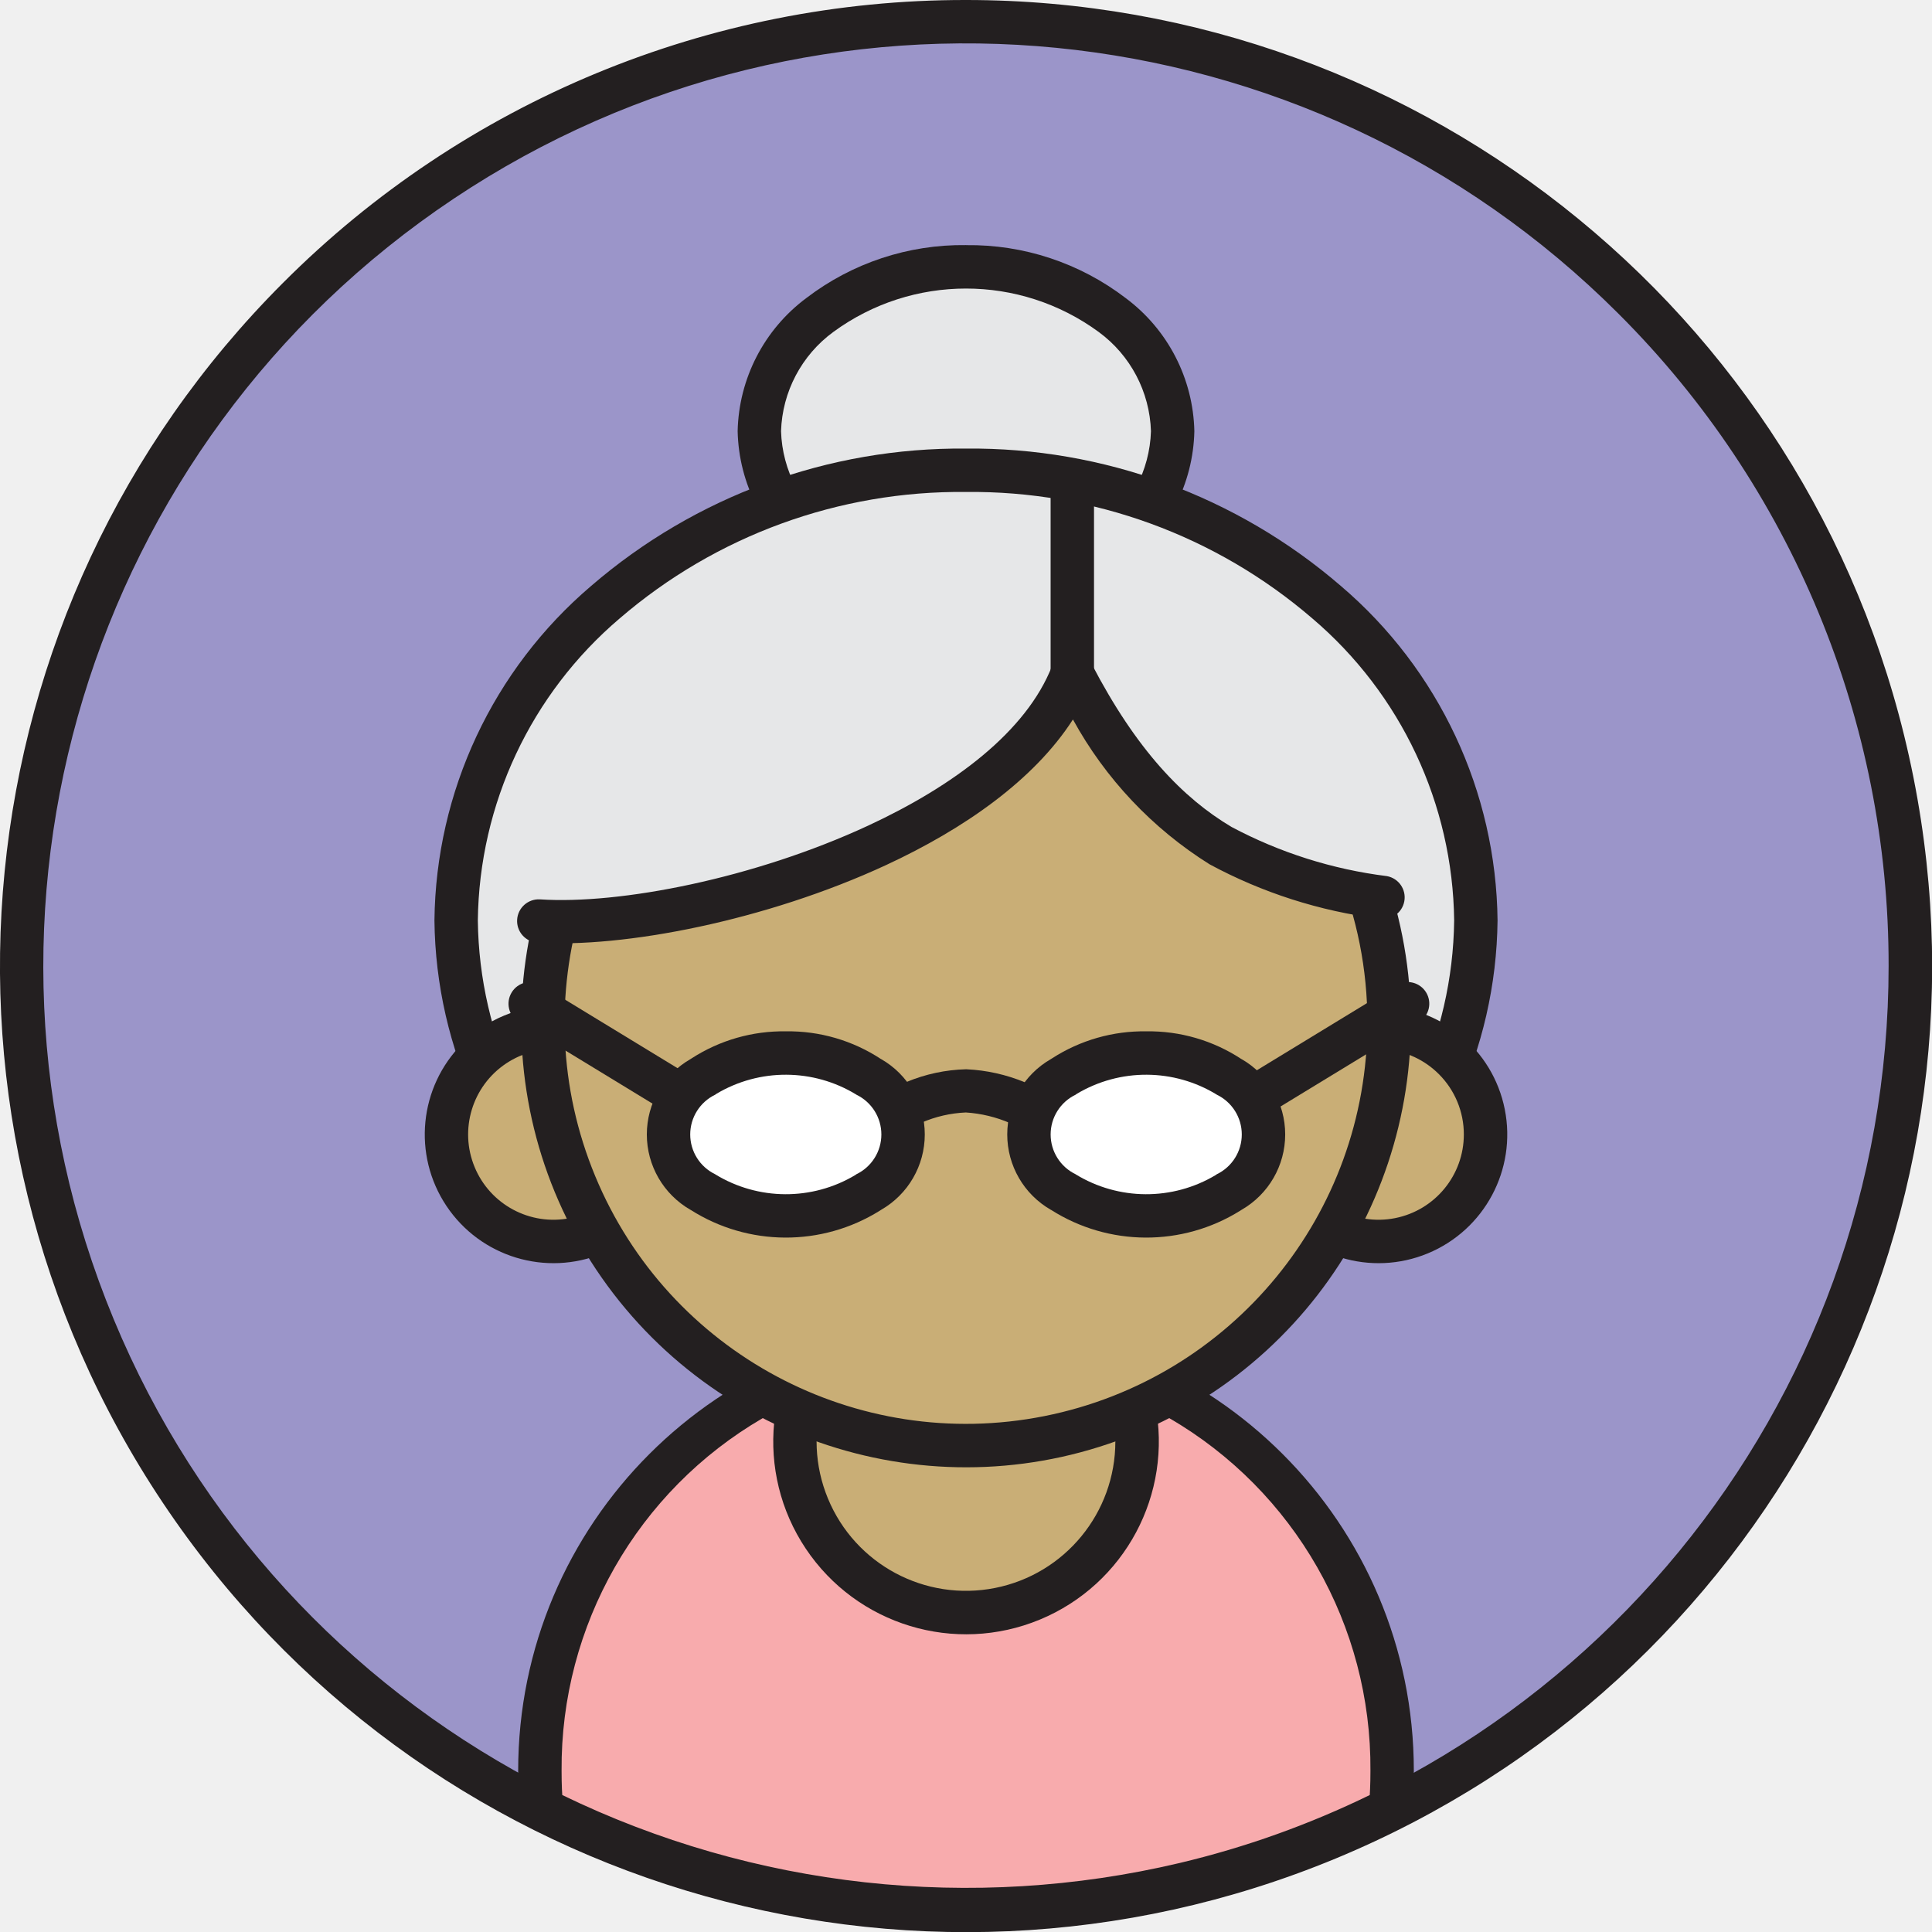
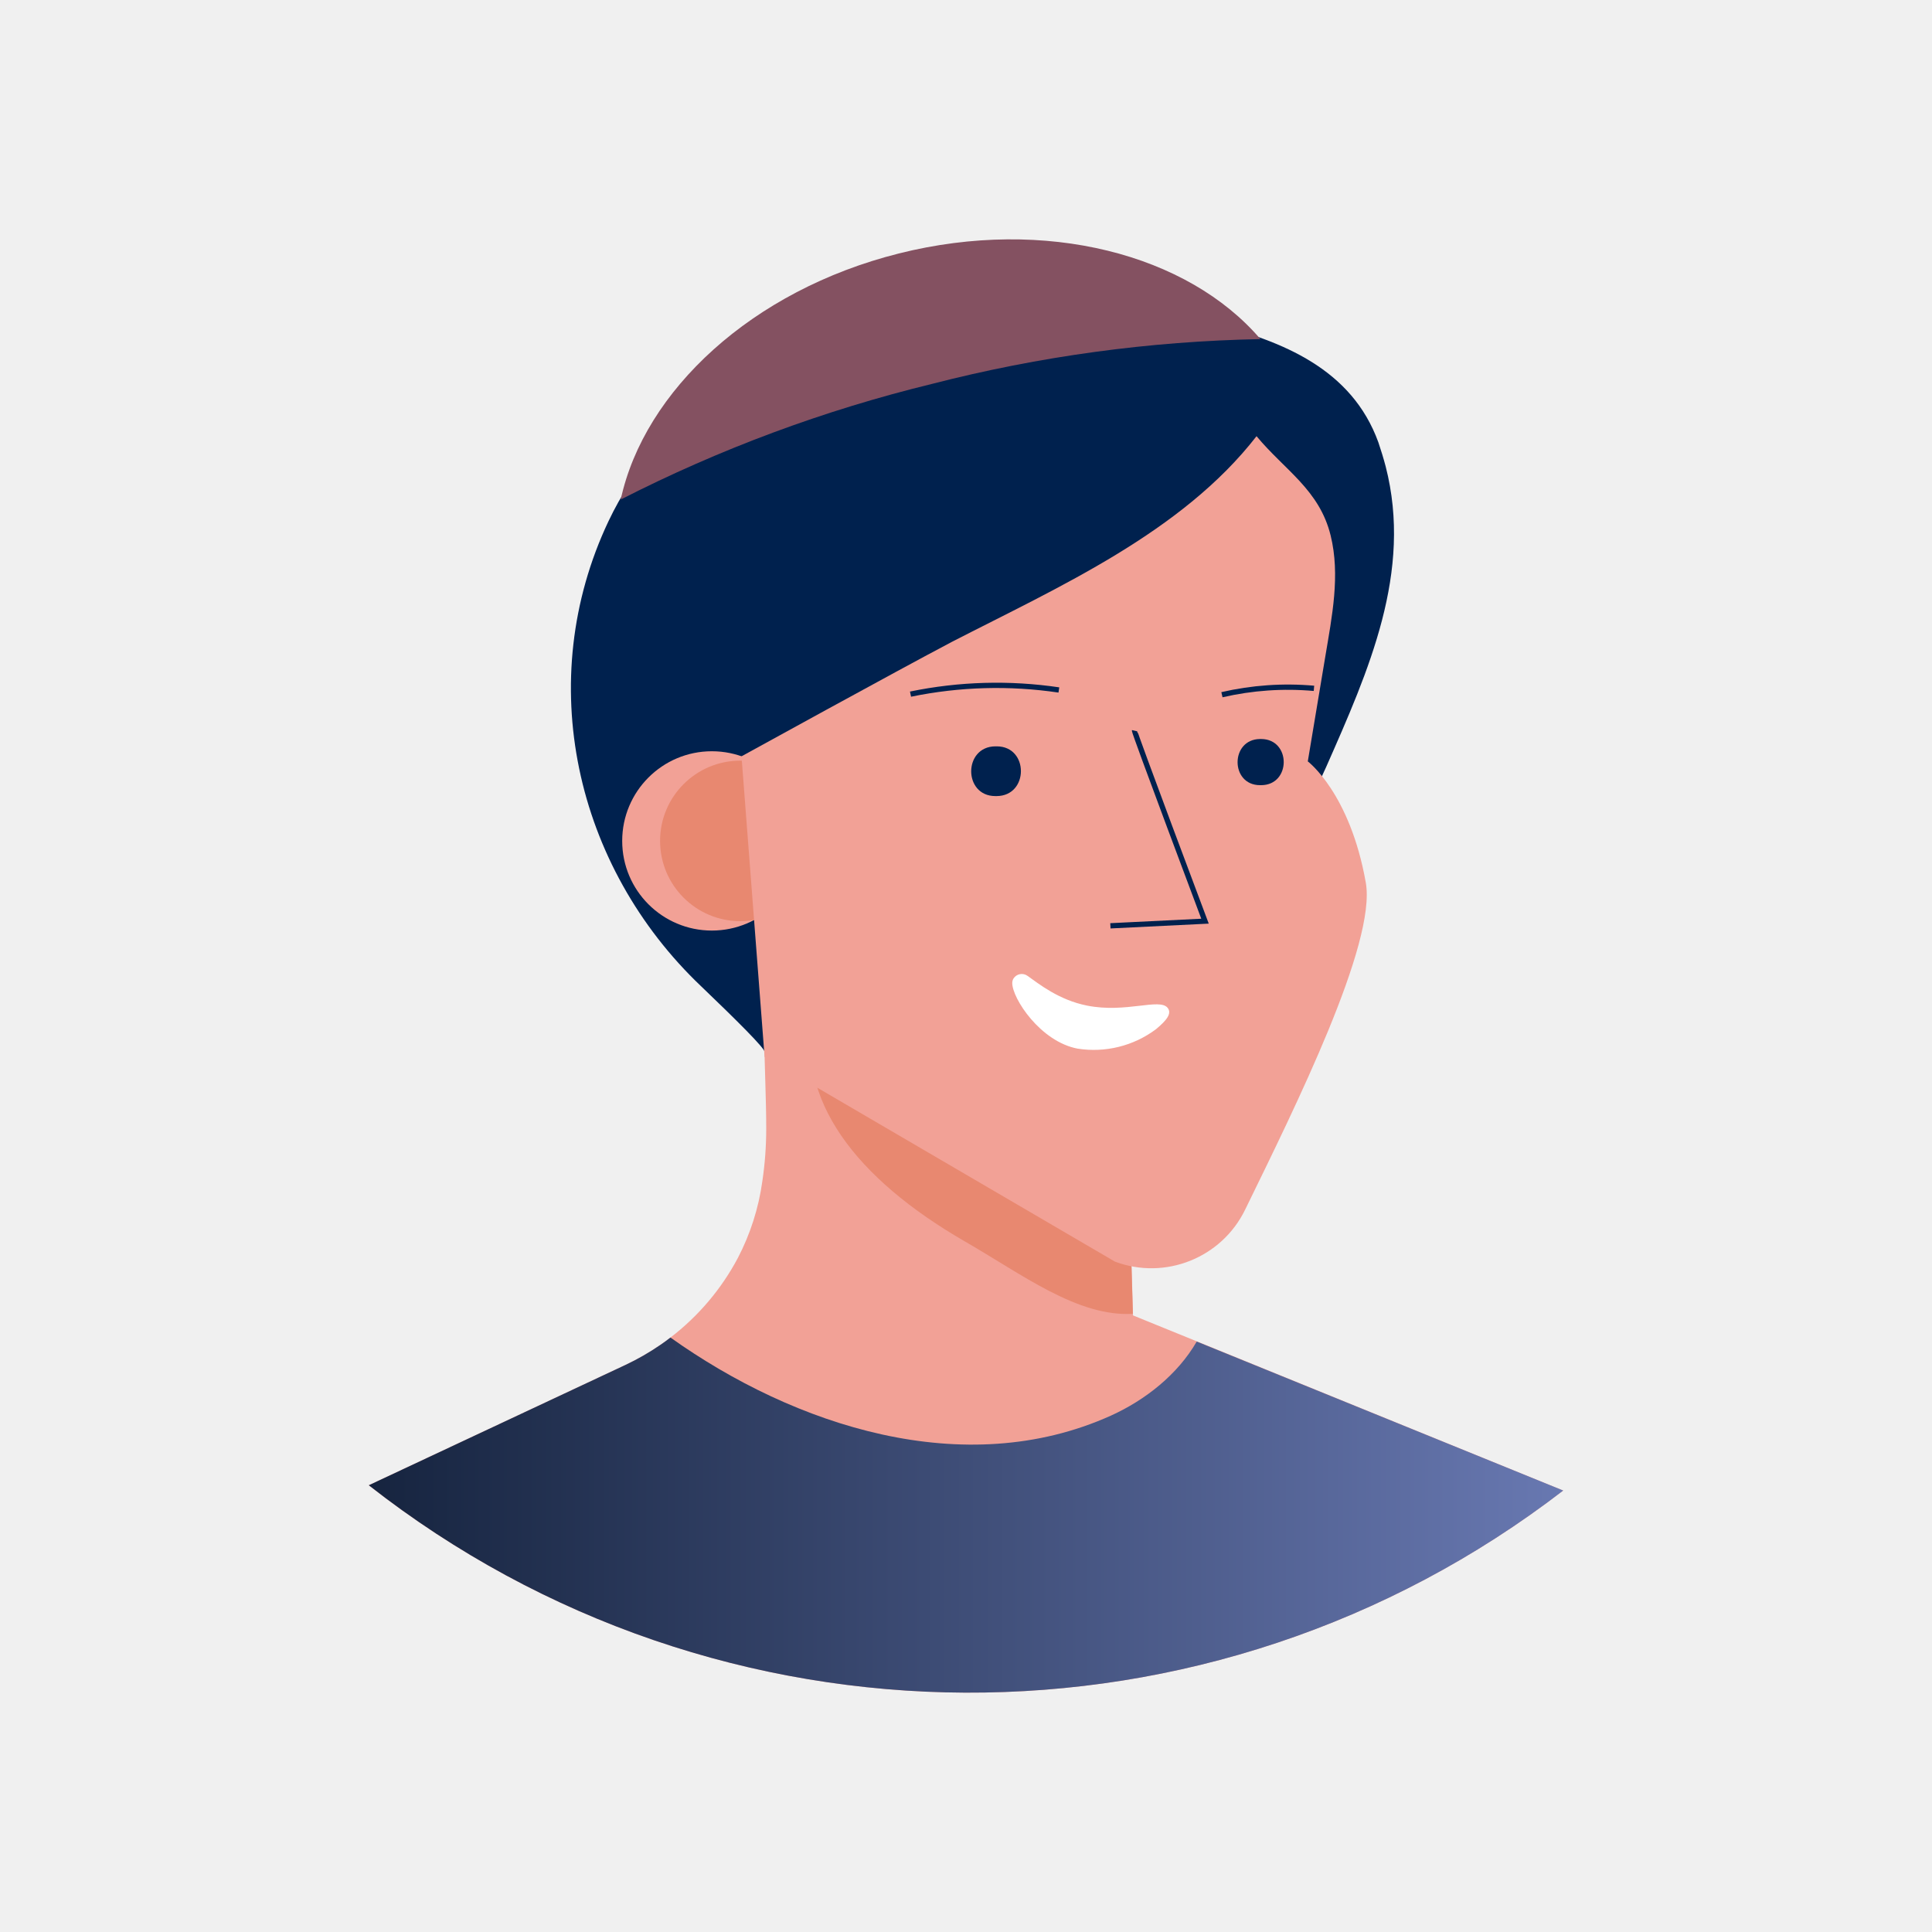
- <svg xmlns="http://www.w3.org/2000/svg" width="800px" height="800px" viewBox="0 0 89.048 89.048">
+ <svg xmlns="http://www.w3.org/2000/svg" width="800px" height="800px" viewBox="0 0 366.34 366.34" id="Layer_1" data-name="Layer 1">
  <defs>
-     <style>.a{fill:#9b95c9;}.b,.h{fill:#231f20;}.b,.d,.e,.g,.i{fill-rule:evenodd;}.c,.d{fill:#e6e7e8;}.e{fill:#f8abad;}.f,.g{fill:#c9ae76;}.i{fill:#ffffff;}</style>
+     <style>.cls-1{fill:#f2a196;}.cls-2{fill:url(#linear-gradient);}.cls-3{fill:#e88870;}.cls-4{fill:#00214e;}.cls-5,.cls-7{fill:none;}.cls-5{stroke:#00214e;stroke-miterlimit:10;}.cls-6{fill:#ffffff;}.cls-8{fill:#845161;}</style>
+     <linearGradient id="linear-gradient" x1="69.93" y1="287.28" x2="296.41" y2="287.28" gradientUnits="userSpaceOnUse">
+       <stop offset="0" stop-color="#16243f" />
+       <stop offset="1" stop-color="#6878b1" />
+     </linearGradient>
  </defs>
-   <circle class="a" cx="44.524" cy="44.524" r="43.524" />
-   <path class="b" d="M44.524,0A44.525,44.525,0,1,1,13.041,13.041,44.385,44.385,0,0,1,44.524,0ZM74.593,14.455A42.524,42.524,0,1,0,87.048,44.524,42.392,42.392,0,0,0,74.593,14.455Z" />
-   <ellipse class="c" cx="44.524" cy="19.874" rx="9.525" ry="7.575" />
-   <path class="b" d="M44.524,11.299A11.851,11.851,0,0,1,51.88,13.736a7.859,7.859,0,0,1,3.169,6.138A7.859,7.859,0,0,1,51.88,26.011a12.319,12.319,0,0,1-14.712,0,7.859,7.859,0,0,1-3.169-6.138,7.859,7.859,0,0,1,3.169-6.138,11.852,11.852,0,0,1,7.356-2.438Zm6.114,4a10.346,10.346,0,0,0-12.228,0,5.897,5.897,0,0,0-2.411,4.575A5.897,5.897,0,0,0,38.41,24.449a10.346,10.346,0,0,0,12.228,0,5.897,5.897,0,0,0,2.411-4.575A5.897,5.897,0,0,0,50.638,15.299Z" />
-   <path class="d" d="M44.524,21.675c12.979,0,23.5,9.29,23.5,20.75S57.503,63.176,44.524,63.176s-23.5-9.29-23.5-20.751S31.545,21.675,44.524,21.675Z" />
-   <path class="b" d="M44.524,20.675a26.078,26.078,0,0,1,17.277,6.332,20.539,20.539,0,0,1,7.223,15.419,20.54,20.54,0,0,1-7.223,15.419A26.078,26.078,0,0,1,44.524,64.176a26.077,26.077,0,0,1-17.277-6.332,20.54,20.54,0,0,1-7.223-15.419,20.539,20.539,0,0,1,7.223-15.419A26.078,26.078,0,0,1,44.524,20.675Zm15.957,7.824A24.076,24.076,0,0,0,44.524,22.675a24.076,24.076,0,0,0-15.957,5.824,18.564,18.564,0,0,0-6.543,13.927A18.565,18.565,0,0,0,28.567,56.352,24.075,24.075,0,0,0,44.524,62.176a24.075,24.075,0,0,0,15.957-5.824,18.565,18.565,0,0,0,6.543-13.927A18.564,18.564,0,0,0,60.481,28.499Z" />
-   <path class="e" d="M64.085,83.377a43.574,43.574,0,0,1-39.122,0c-.052-.581-.08-1.168-.08-1.762a19.641,19.641,0,1,1,39.281,0C64.165,82.209,64.137,82.796,64.085,83.377Z" />
-   <path class="b" d="M64.534,84.268a44.468,44.468,0,0,1-40.021,0,.998.998,0,0,1-.548-.866c-.026-.299-.046-.585-.058-.858-.016-.35-.024-.662-.024-.929a20.641,20.641,0,0,1,41.282,0c0,.267-.009.579-.024.929-.013.291-.035.598-.063.919a.995.995,0,0,1-.544.803l.001.002ZM54.36,85.87a42.227,42.227,0,0,0,8.774-3.135l.014-.277c.011-.236.017-.516.017-.843a18.641,18.641,0,1,0-37.281,0c0,.327.006.607.016.843l.015.277A42.685,42.685,0,0,0,54.36,85.87Z" />
-   <circle class="f" cx="44.524" cy="66.439" r="7.885" transform="translate(-21.9478 21.964) rotate(-22.3863)" />
-   <path class="b" d="M44.524,57.554a8.886,8.886,0,1,1-6.282,2.603,8.857,8.857,0,0,1,6.282-2.603Zm4.868,4.016a6.885,6.885,0,1,0,2.016,4.868A6.863,6.863,0,0,0,49.392,61.571Z" />
-   <path class="g" d="M63.539,47.357a4.931,4.931,0,1,1-4.931,4.931A4.931,4.931,0,0,1,63.539,47.357Z" />
-   <path class="b" d="M63.539,46.357a5.932,5.932,0,1,1-4.194,1.737,5.913,5.913,0,0,1,4.194-1.737Zm2.78,3.151a3.932,3.932,0,1,0,1.151,2.78A3.92,3.92,0,0,0,66.319,49.508Z" />
-   <path class="g" d="M25.51,47.357a4.931,4.931,0,1,1-4.931,4.931A4.931,4.931,0,0,1,25.51,47.357Z" />
-   <path class="b" d="M25.51,46.357a5.932,5.932,0,1,1-4.194,1.737A5.913,5.913,0,0,1,25.51,46.357Zm2.78,3.151a3.932,3.932,0,1,0,1.151,2.78A3.92,3.92,0,0,0,28.289,49.508Z" />
-   <circle class="f" cx="44.524" cy="47.126" r="19.5" />
-   <path class="b" d="M44.524,26.626A20.501,20.501,0,1,1,30.029,32.63,20.436,20.436,0,0,1,44.524,26.626Zm13.082,7.419A18.5,18.5,0,1,0,63.024,47.126,18.442,18.442,0,0,0,57.606,34.044Z" />
-   <path class="d" d="M24.223,41.399l.6,1.05c6.799.45,21.649-3.815,24.6-11.4,4.33,8.333,9.124,9.367,14.325,10.311,1.702.309-1.412-6.004-1.575-6.561l-7.65-7.65-12.9-1.95-10.95,4.5-4.8,6.9Z" />
-   <path class="b" d="M24.76,43.445a.998.998,0,0,1,.125-1.992c3.695.244,9.882-.968,15.11-3.39,3.954-1.832,7.316-4.336,8.498-7.373a.997.997,0,0,1,1.814-.1l.002-.001c2.068,3.979,4.218,6.2,6.457,7.528a20.685,20.685,0,0,0,7.156,2.264.996.996,0,1,1-.351,1.961,22.351,22.351,0,0,1-7.821-2.506,18.181,18.181,0,0,1-6.297-6.675c-1.78,2.773-4.986,5.03-8.622,6.715C35.313,42.432,28.727,43.707,24.76,43.445Z" />
-   <rect class="h" x="48.424" y="22.35" width="2" height="8.55" />
-   <path class="b" d="M40.743,52.907A.997.997,0,1,1,39.438,51.4a7.663,7.663,0,0,1,5.094-2.117,8.033,8.033,0,0,1,5.062,2.101.999.999,0,0,1-1.273,1.539,6.14,6.14,0,0,0-3.805-1.648A5.758,5.758,0,0,0,40.743,52.907Z" />
-   <path class="b" d="M33.083,50.364a.998.998,0,0,1-1.039,1.703l-8.156-4.971a.998.998,0,0,1,1.039-1.703Z" />
-   <path class="b" d="M57.271,52.067a.998.998,0,1,1-1.039-1.703l8.156-4.971a.998.998,0,0,1,1.039,1.703Z" />
-   <path class="i" d="M36.218,48.535c2.985,0,5.405,1.681,5.405,3.754s-2.42,3.754-5.405,3.754-5.405-1.681-5.405-3.754S33.233,48.535,36.218,48.535Z" />
-   <path class="b" d="M36.218,47.535a7.764,7.764,0,0,1,4.389,1.279l.003.002.001-.002a4.005,4.005,0,0,1,0,6.949c-.02.014-.041.027-.061.039a8.177,8.177,0,0,1-8.72-.039l-.003-.002-.001.002a4.005,4.005,0,0,1,0-6.949c.02-.014.041-.027.061-.039a7.792,7.792,0,0,1,4.331-1.24Zm3.253,2.918a6.235,6.235,0,0,0-6.458-.033l-.047.035a2.035,2.035,0,0,0,0,3.668l-.001.002a6.235,6.235,0,0,0,6.458.033l.047-.035a2.035,2.035,0,0,0,0-3.668Z" />
-   <path class="i" d="M52.83,48.535c2.986,0,5.405,1.681,5.405,3.754s-2.42,3.754-5.405,3.754-5.405-1.681-5.405-3.754S49.845,48.535,52.83,48.535Z" />
-   <path class="b" d="M52.83,47.535a7.763,7.763,0,0,1,4.389,1.279l.003.002.001-.002a4.005,4.005,0,0,1,0,6.949c-.02.014-.041.027-.061.039a8.177,8.177,0,0,1-8.72-.039l-.003-.002-.002.002a4.006,4.006,0,0,1,0-6.949c.02-.014.041-.027.062-.039a7.792,7.792,0,0,1,4.331-1.24Zm3.253,2.918A6.235,6.235,0,0,0,49.625,50.42l-.047.035a2.035,2.035,0,0,0,0,3.668l-.001.002a6.235,6.235,0,0,0,6.458.033l.047-.035a2.035,2.035,0,0,0,0-3.668Z" />
+   <path class="cls-1" d="M296.41,282.63a184.56,184.56,0,0,1-226.48-1l48.66-22.81a46.83,46.83,0,0,0,6.65-3.82c.64-.44,1.28-.9,1.89-1.38a46.35,46.35,0,0,0,12.78-15.09A44.69,44.69,0,0,0,144.55,224a67.91,67.91,0,0,0,.74-9.91c0-5.72-.31-11.44-.37-17.17q-.06-4.76-.1-9.51l2,1,5.2,2.69,2.41.41,27.88,4.74,31.12,5.3.94,32,.31,10.46.15,5.08v.33l12.1,4.92Z" />
+   <path class="cls-2" d="M296.41,282.63a184.56,184.56,0,0,1-226.48-1l48.66-22.81a46.83,46.83,0,0,0,6.65-3.82c.64-.44,1.28-.9,1.89-1.38,23.55,16.76,55.69,27.33,83.49,14.82,6.62-3,12.7-7.84,16.3-14.06Z" />
+   <path class="cls-3" d="M214.81,249.12c-10.45.63-21-7.48-31.9-13.75-20.41-11.79-32.42-26.94-28.5-43.8l27.88,4.74,31.12,5.3.94,32Z" />
+   <path class="cls-4" d="M262.75,88.46c5.14,20-3.23,38.7-11.3,57-10.21,23.13-24.87,25.88-47.25,33.52-5,1.72-59.22,17.12-59.22,20.48,0-.73-5.31-6-12-12.41-24-22.79-31.89-58-17.61-88.2,19-40.11,75.62-47.28,114.48-37.53,13.4,3.36,26.48,8.66,31.51,22.55C261.88,85.41,262.35,86.94,262.75,88.46Z" />
+   <circle class="cls-1" cx="134.98" cy="159.45" r="17" />
+   <circle class="cls-3" cx="140.38" cy="159.45" r="15.22" />
+   <path class="cls-1" d="M140.6,143.41l4.38,57,66.44,38.82a19.76,19.76,0,0,0,24.68-9.86c9.56-19.58,24.9-50.49,22.88-62-3-17-11-23-11-23l3.33-19.94c1.25-7.51,2.86-15.35,1-22.9-2.13-8.65-8.67-12.35-14.05-18.82-14.16,18.24-37.44,28.55-57.77,39C170,127.23,140.6,143.41,140.6,143.41Z" />
+   <path class="cls-5" d="M215.13,138.55c-.08.34,13.36,36.12,13.36,36.12l-17.94.88" />
+   <path class="cls-5" d="M172.65,131.62a80.57,80.57,0,0,1,28.13-.79" />
+   <path class="cls-5" d="M231.7,131.73a55.64,55.64,0,0,1,17.45-1.21" />
+   <path class="cls-6" d="M192.17,185.55a1.86,1.86,0,0,1,2.68-.5c2.08,1.46,5.88,4.56,11.28,5.63,7.36,1.47,13.74-1.48,15.27.42.86,1.07-.19,2.38-2.2,4.05a19.69,19.69,0,0,1-14.86,3.69c-7.08-1.33-12.4-9.53-12.4-12.44A1.68,1.68,0,0,1,192.17,185.55Z" />
+   <path class="cls-7" d="M123.25,105C142.76,70.44,183.54,49.19,223,53c18.35,1.76,37.82,10,45.47,26.79" />
+   <path class="cls-4" d="M189,141.52c6.11,0,6.11,9.38,0,9.43h-.27c-6.1,0-6.1-9.38,0-9.43H189Z" />
+   <path class="cls-4" d="M239.17,140.13c5.66.05,5.66,8.7,0,8.75h-.25c-5.67,0-5.67-8.7,0-8.75h.25Z" />
+   <path class="cls-8" d="M239,64.3a270.32,270.32,0,0,0-62.3,8.5A270.62,270.62,0,0,0,117.7,94.72c4.46-20.63,24.89-39.67,52.74-46.66S225.28,48.23,239,64.3Z" />
</svg>
